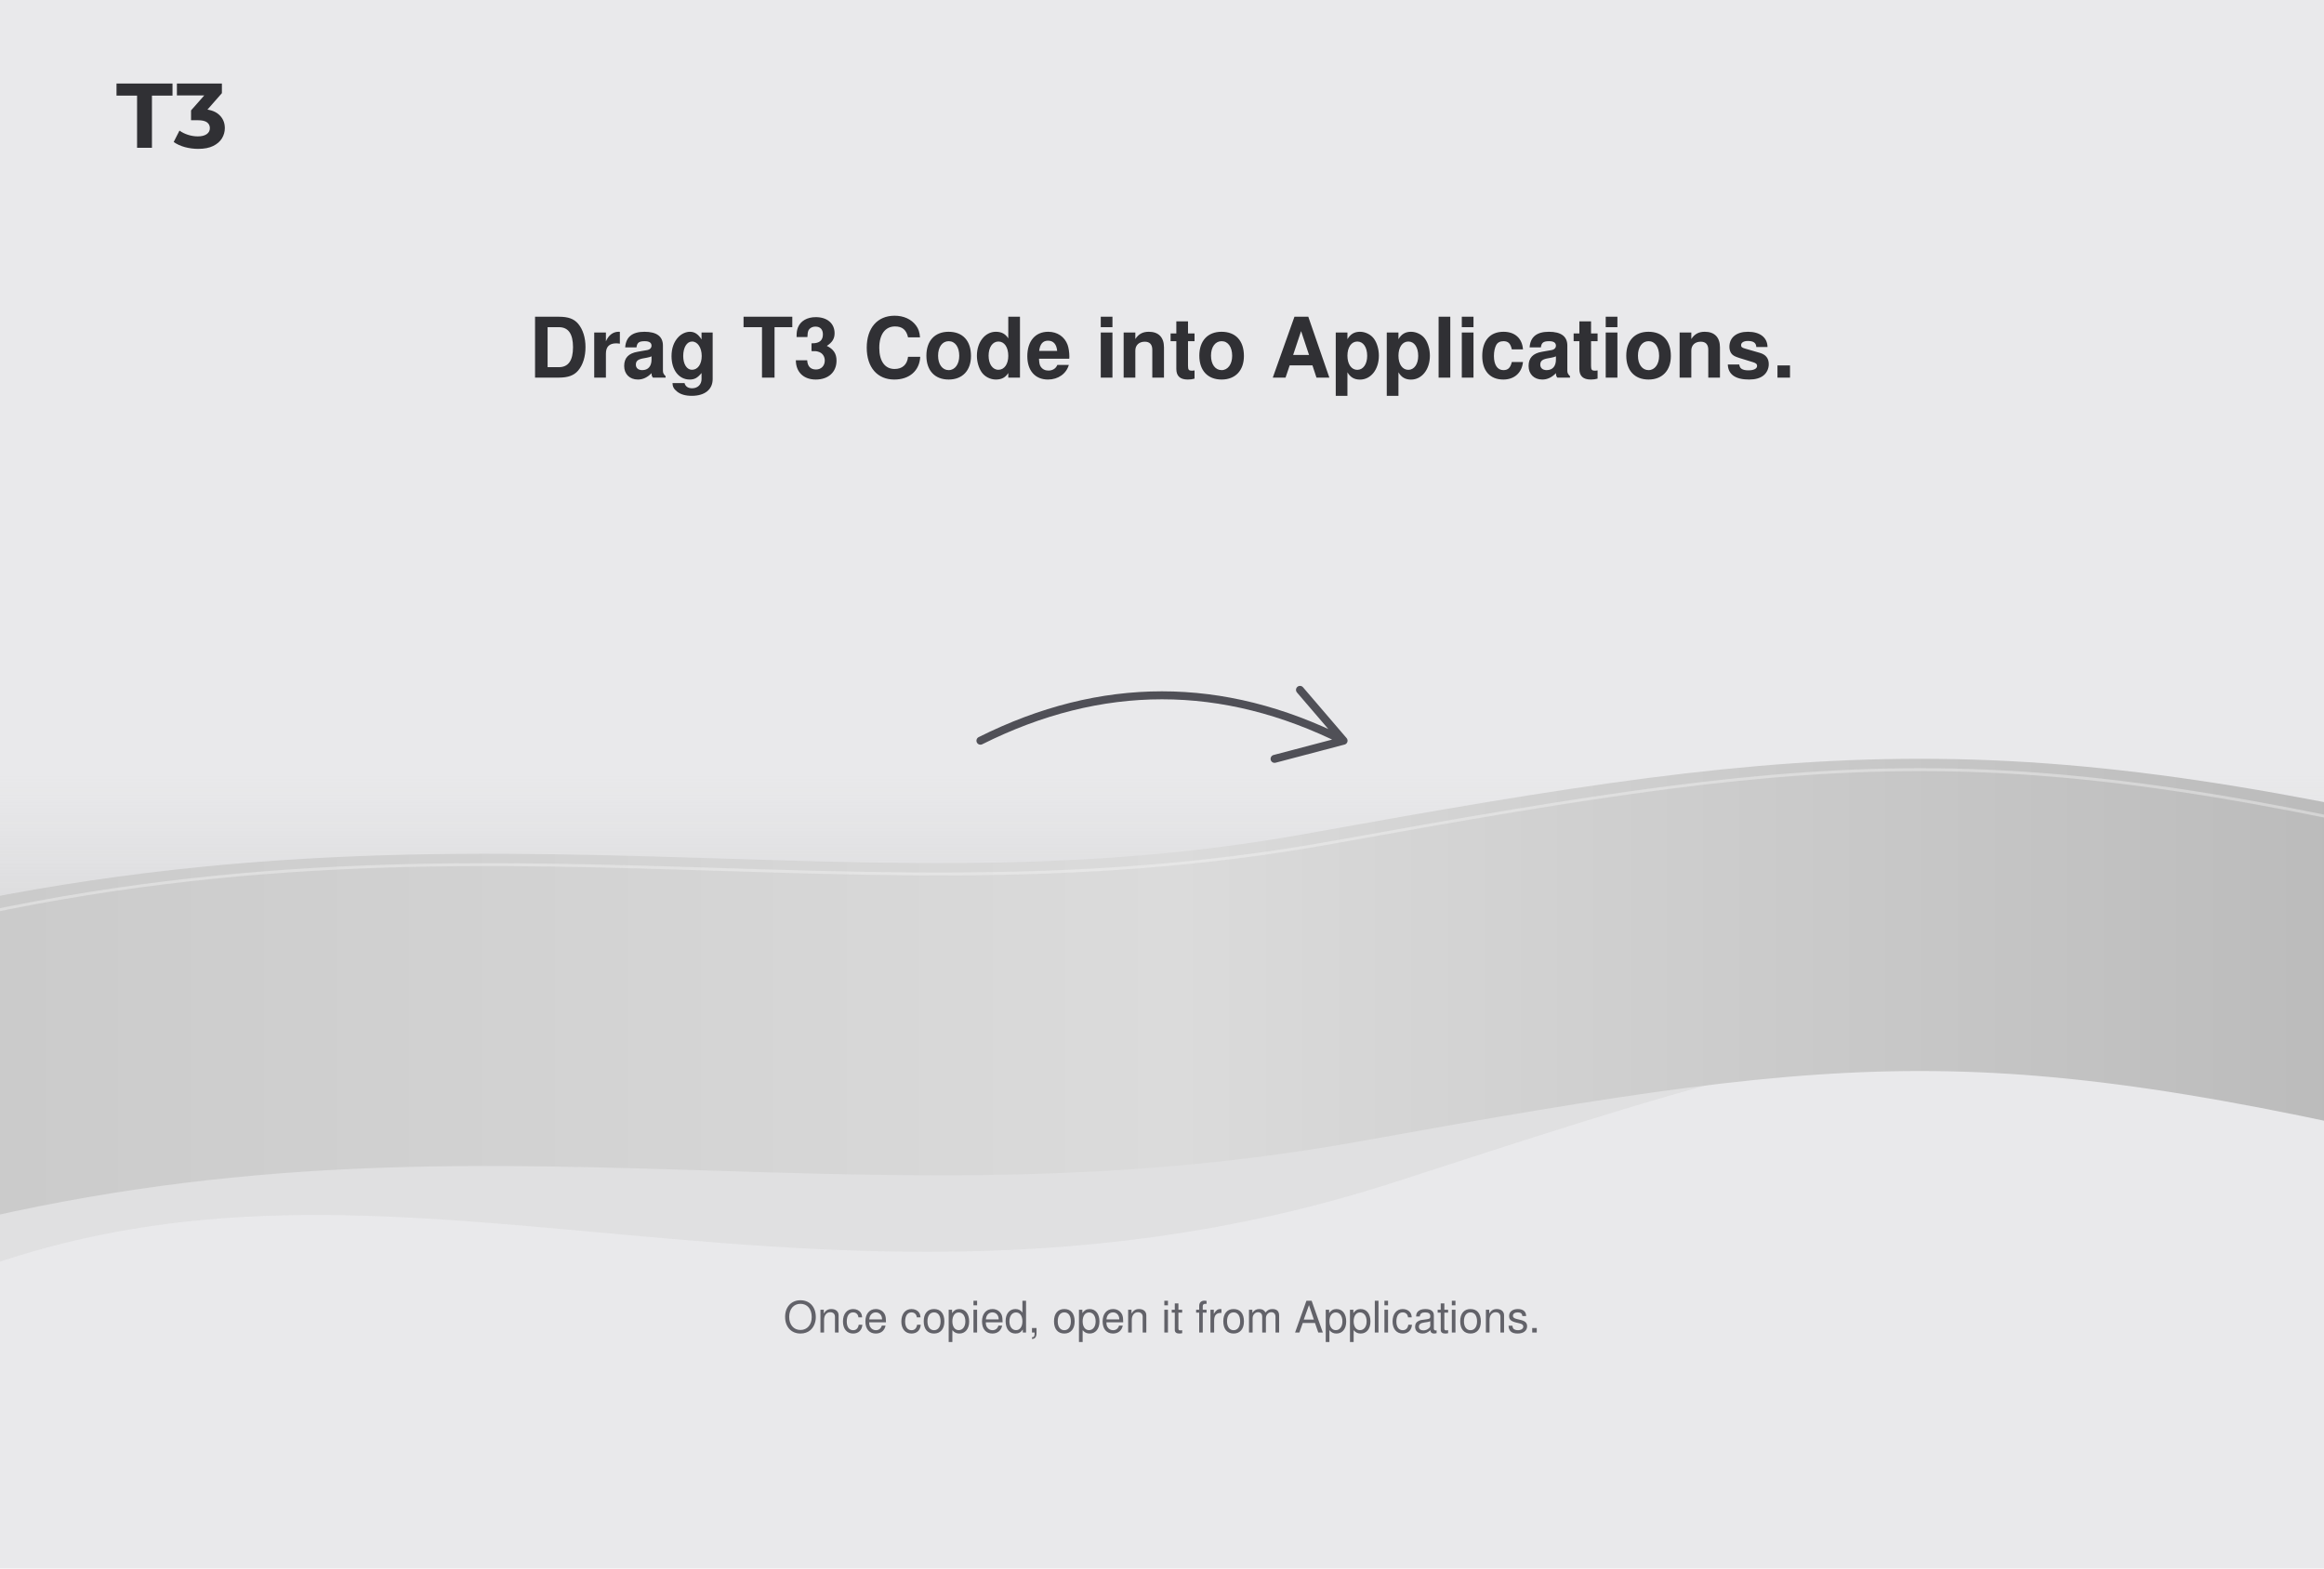
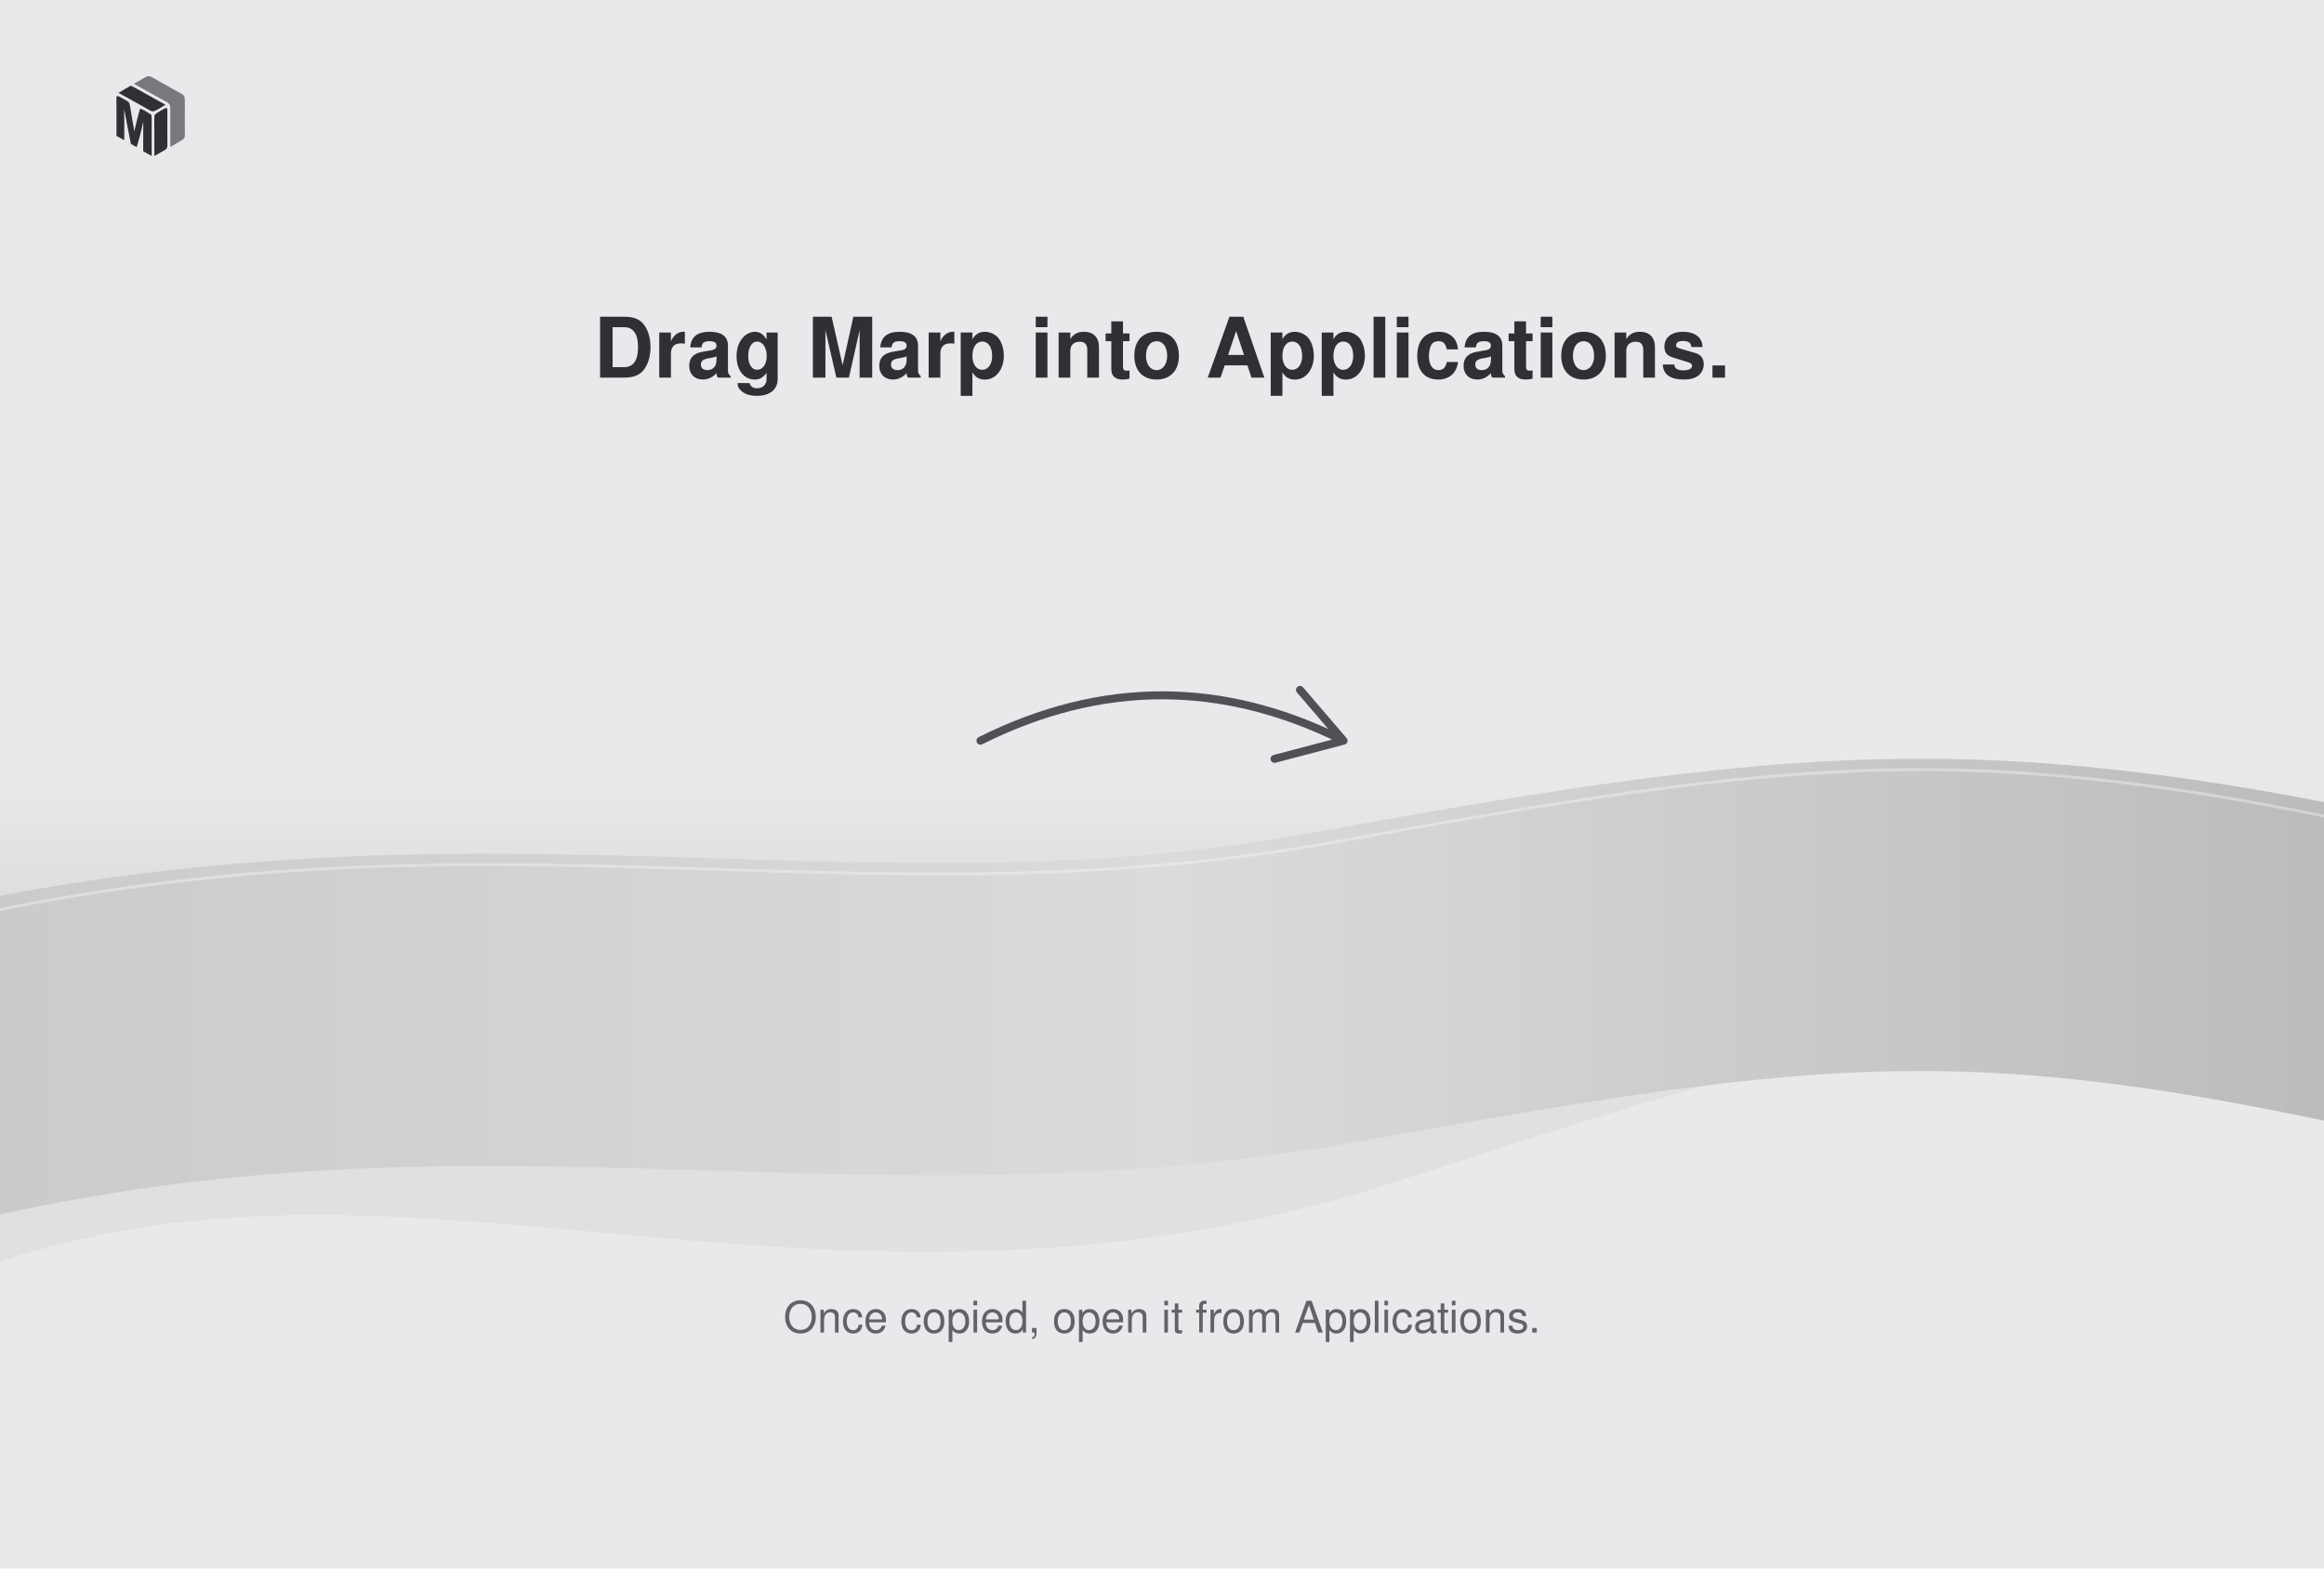
<svg xmlns="http://www.w3.org/2000/svg" width="1280" height="864" viewBox="0 0 640 432">
  <defs>
    <linearGradient id="veil" x1="0" y1="0" x2="0" y2="1">
      <stop stop-color="#B7B7B7" stop-opacity="0" />
      <stop offset=".55" stop-color="#A5A5A5" stop-opacity=".24" />
      <stop offset="1" stop-color="#D1D1D1" stop-opacity=".4" />
    </linearGradient>
    <linearGradient id="silk" x1="0" y1="0" x2="1" y2="0">
      <stop stop-color="#C8C8C8" />
      <stop offset=".5" stop-color="#DBDBDB" />
      <stop offset="1" stop-color="#B5B5B5" />
    </linearGradient>
  </defs>
  <rect width="640" height="432" fill="#E9E9EB" />
  <path d="M-60 293C95 220 214 304 362 256S559 191 707 257" stroke="url(#veil)" stroke-width="146" fill="none" opacity="1" stroke-linecap="round" stroke-linejoin="round" />
  <path d="M-60 306C113 252 223 298 367 272S553 242 707 280" stroke="url(#silk)" stroke-width="86" fill="none" opacity="1" stroke-linecap="round" stroke-linejoin="round" />
  <path d="M-60 266C113 212 223 258 367 232S553 202 707 240" stroke="#F5F5F5" stroke-width="0.8" fill="none" opacity="0.42" stroke-linecap="round" stroke-linejoin="round" />
-   <svg x="32" y="23" width="30" height="18" viewBox="15.531 37 94.394 56.96" fill="#303034">
-     <path d="M33.451 93V47.56H15.531V37H64.331V47.56H46.411V93H33.451ZM86.725 93.96C82.832 93.96 78.965 93.453 75.125 92.44C71.285 91.373 68.032 89.88 65.365 87.96L70.405 78.04C72.539 79.587 75.019 80.813 77.845 81.72C80.672 82.627 83.525 83.08 86.405 83.08C89.659 83.08 92.219 82.44 94.085 81.16C95.952 79.88 96.885 78.12 96.885 75.88C96.885 73.747 96.059 72.067 94.405 70.84C92.752 69.613 90.085 69 86.405 69H80.485V60.44L96.085 42.76L97.525 47.4H68.165V37H107.365V45.4L91.845 63.08L85.285 59.32H89.045C95.925 59.32 101.125 60.867 104.645 63.96C108.165 67.053 109.925 71.027 109.925 75.88C109.925 79.027 109.099 81.987 107.445 84.76C105.792 87.48 103.259 89.693 99.845 91.4C96.432 93.107 92.059 93.96 86.725 93.96Z" />
+   <svg x="32" y="21" width="19" height="22" viewBox="355 328 316 368" fill="#303034">
+     <path fill-opacity="0.6" d="M499.418 328.113c2.091-.219 8.477-.319 10.241.364 14.563 5.635 33.273 17.641 46.806 25.318l58.394 32.753c14.129 7.923 28.565 15.449 42.529 23.641 10.179 5.972 12.124 12.946 12.577 24.01.487 11.918.437 23.88.383 35.859l-.261 56.752.2 49.044c.199 40.04 4.108 36.617-30.466 56.792a3433 3433 0 0 0-33.102 19.423c-1.295.718-1.288.872-2.726.866-1.262-2.05-.575-40.584-.575-45.55l-.08-94.623c-.024-14.719.014-29.343-.676-44.05-.784-16.697-16.546-22.381-29.268-29.356l-32.983-18.175-104.603-58.185c2.743-1.946 5.578-3.643 8.524-5.269 16.704-9.22 32.973-19.341 49.937-28.069 1.466-.754 3.541-1.218 5.149-1.545" />
+     <path d="M358.837 418.441c11.868 2.654 26.027 13.451 37.204 18.721 4.407 2.078 16.894 9.14 18.231 13.772 4.218 14.613 6.254 30.944 8.791 46.096l14.413 84.703c2.09-10.716 23.359-98.279 26.628-102.899.627-.887.831-.944 1.923-1.031 5.062-.404 38.904 20.133 44.578 24.048 2.151 1.484 4.013 3.042 5.817 4.934 1.81 25.185.956 49.825 1.005 75.076l.101 113.379c-13.409-7.231-25.177-14.583-39.111-21.455l.218-101.142q.391-18.22.305-36.444a1383 1383 0 0 1-30.462 118.375c-9.085-4.5-18.025-9.933-26.779-15.098-1.979-11.776-4.838-24.793-7.16-36.592a8247 8247 0 0 1-17.601-90.745c-2.014-10.757-4.426-21.821-6.168-32.571-.843 13.155.466 35.289.588 49.3q.227 46.858-.249 93.714c-12.005-6.547-23.51-13.352-35.688-19.788l-.007-119.322c-.025-18.196-.57-36.51-.285-54.689.086-5.49-.019-6.909 3.708-10.342" />
+     <path d="M583.408 473.953q.86.138 1.709.33c1.293.303 3.319 1.188 3.59 2.387.8 3.542 1.055 10.511 1.043 14.18-.089 27.75-.271 55.53-.169 83.27l.24 44.805c.074 9.56.058 19.17.025 28.713-.059 17.038-12.58 20.698-25.31 27.94l-29.235 16.876-5.421 3.088.109-100.964c-.014-14.696-2.002-79.117 1.546-87.872 3.014-7.44 43.32-29.313 51.873-32.753" />
+     <path d="M421.285 371.445c2.894.872 10.721 5.125 13.591 6.649a1910 1910 0 0 1 31.55 17.302l114.528 63.863c-11.133 7.48-44.506 28.319-56.218 30.751-10.904-.753-20.268-7.279-29.579-12.569l-29.647-16.775a8204 8204 0 0 1-100.828-56.054c17.461-10.956 38.645-22.706 56.603-33.167" />
  </svg>
-   <text x="320" y="104" fill="#303034" font-family="Helvetica" font-size="23" font-weight="700" text-anchor="middle">Drag T3 Code into Applications.</text>
+   <text x="320" y="104" fill="#303034" font-family="Helvetica" font-size="23" font-weight="700" text-anchor="middle">Drag Marp into Applications.</text>
  <path d="M270 204Q320 179 370 204M358 190L370 204L351 209" stroke="#505057" stroke-width="2.2" fill="none" opacity="1" stroke-linecap="round" stroke-linejoin="round" />
  <text x="320" y="367" fill="#626269" font-family="Helvetica" font-size="12" font-weight="400" text-anchor="middle">Once copied, open it from Applications.</text>
</svg>
